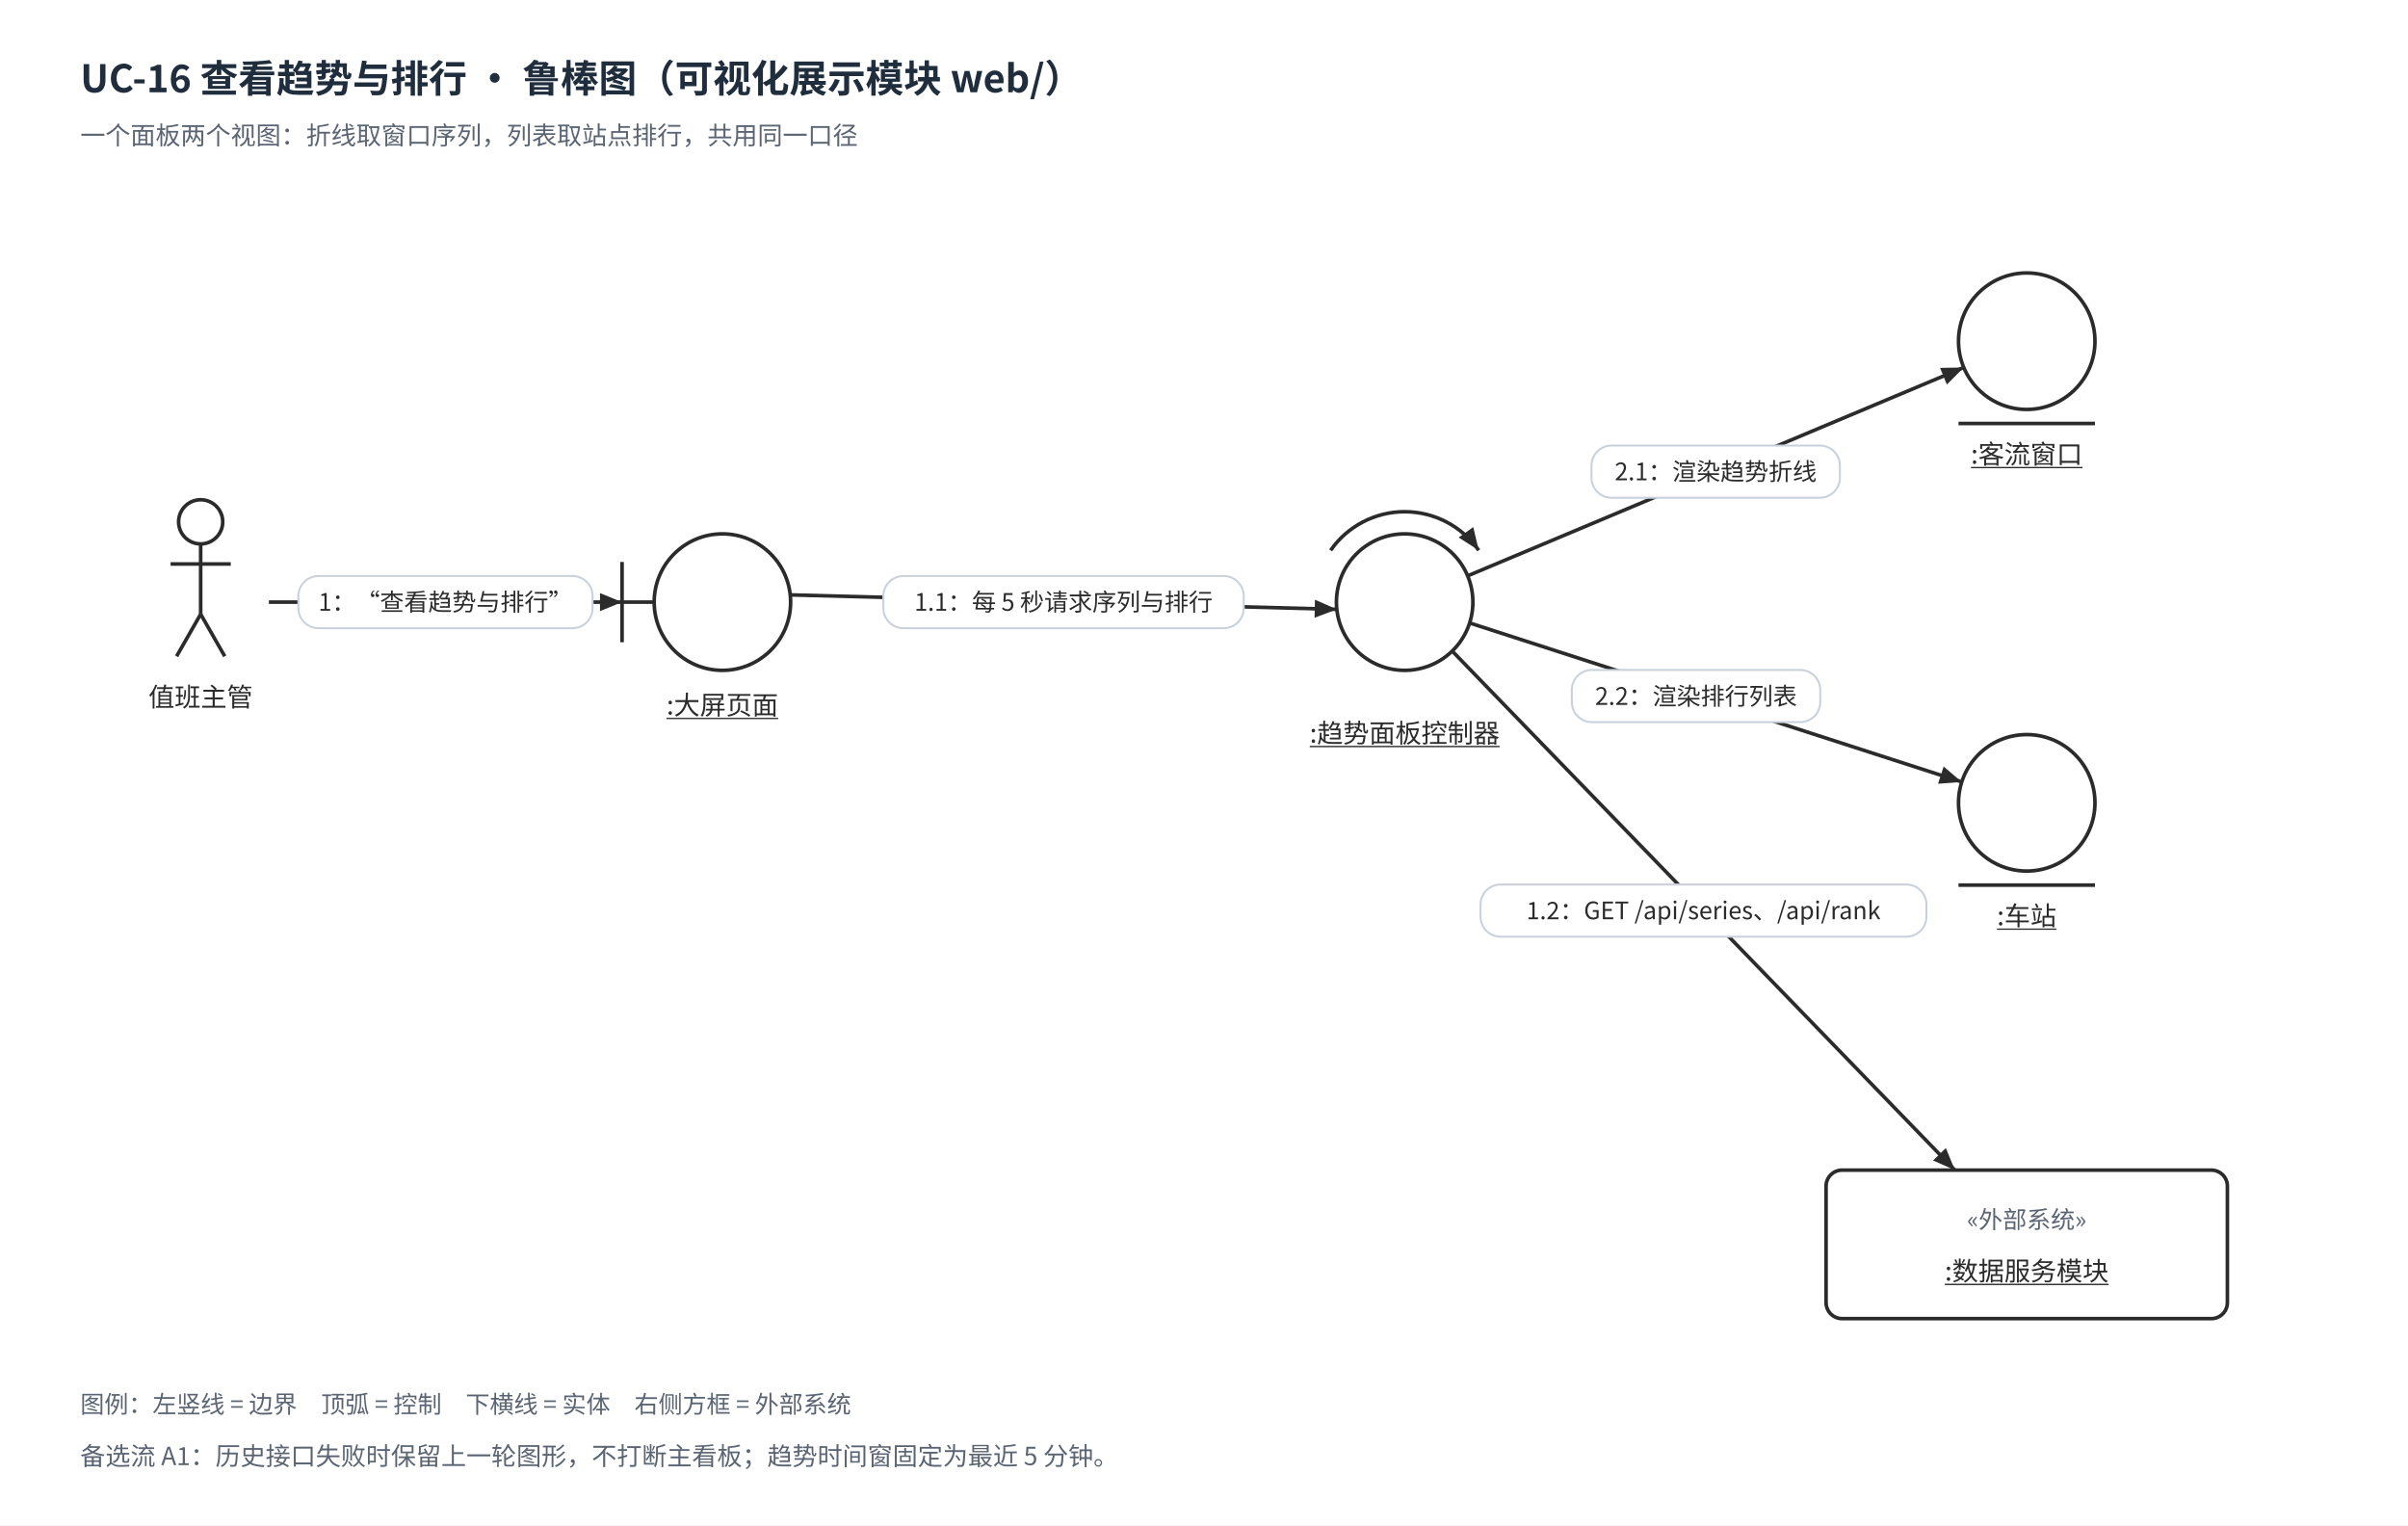
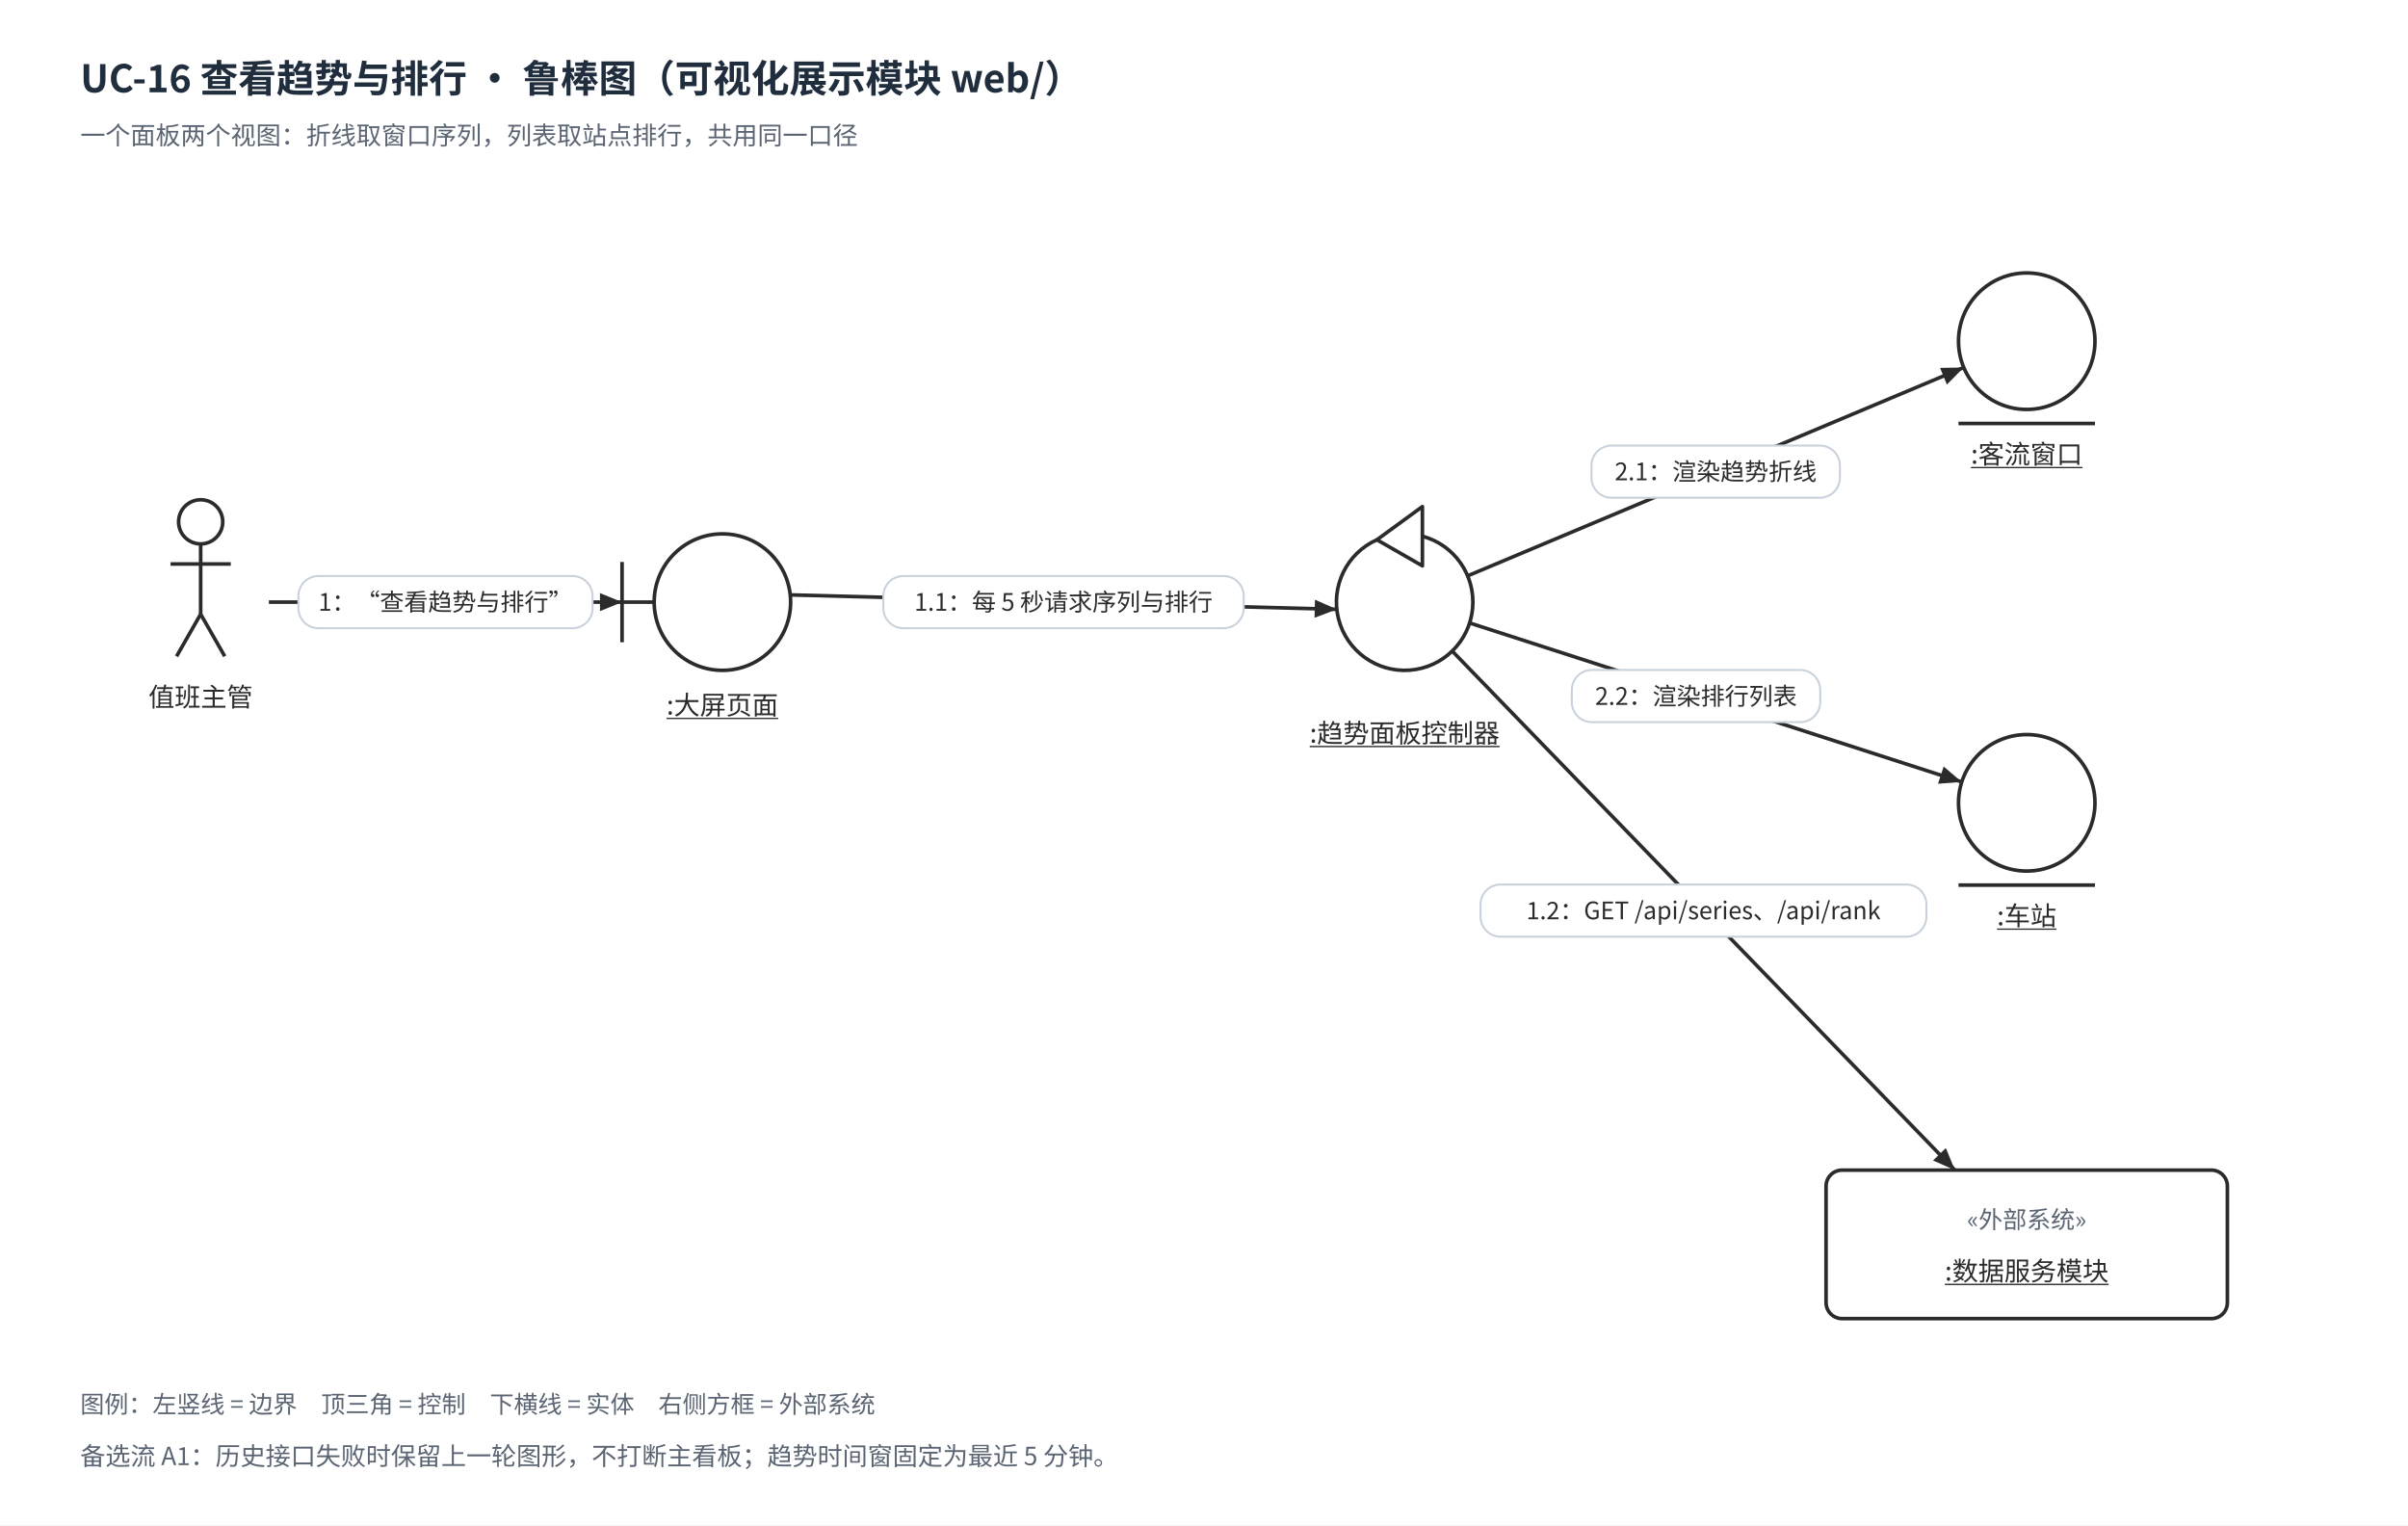
<svg xmlns="http://www.w3.org/2000/svg" width="1200" height="760" viewBox="0 0 1200 760" font-family="Microsoft YaHei, PingFang SC, Noto Sans CJK SC, sans-serif">
  <rect x="0" y="0" width="1200" height="760" fill="#ffffff" />
  <text x="40" y="46" font-size="19" font-weight="700" fill="#1f2d3d">UC-16 查看趋势与排行 · 鲁棒图（可视化展示模块 web/）</text>
  <text x="40" y="72" font-size="12.5" fill="#5a6472">一个面板两个视图：折线取窗口序列，列表取站点排行，共用同一口径</text>
  <circle cx="100" cy="260" r="11" fill="#fff" stroke="#2b2b2b" stroke-width="1.8" />
  <line x1="100" y1="271" x2="100" y2="306" stroke="#2b2b2b" stroke-width="1.8" />
  <line x1="85" y1="281" x2="115" y2="281" stroke="#2b2b2b" stroke-width="1.8" />
  <line x1="100" y1="306" x2="88" y2="327" stroke="#2b2b2b" stroke-width="1.8" />
  <line x1="100" y1="306" x2="112" y2="327" stroke="#2b2b2b" stroke-width="1.8" />
  <text x="100" y="352" text-anchor="middle" font-size="13" fill="#2b2b2b">值班主管</text>
  <circle cx="360" cy="300" r="34" fill="#fff" stroke="#2b2b2b" stroke-width="1.8" />
  <line x1="310" y1="280" x2="310" y2="320" stroke="#2b2b2b" stroke-width="1.8" />
  <line x1="310" y1="300" x2="326" y2="300" stroke="#2b2b2b" stroke-width="1.8" />
  <text x="360" y="356" text-anchor="middle" font-size="13" text-decoration="underline" fill="#2b2b2b">:大屏页面</text>
-   <circle cx="700" cy="300" r="34" fill="#fff" stroke="#2b2b2b" stroke-width="1.8" />
-   <path d="M663.1,274.2 A45,45 0 0 1 736.9,274.2" fill="none" stroke="#2b2b2b" stroke-width="1.8" />
-   <path d="M736.9,274.2 L726.9,267.8 L734.2,262.6 Z" fill="#2b2b2b" />
+   <path d="M686.17,268.94 A34,34 0 1 0 708.84,267.17" fill="#fff" stroke="#2b2b2b" stroke-width="1.8" />
+   <path d="M708.84,252.40 L686.17,268.94 L708.84,281.94 Z" fill="#fff" stroke="#2b2b2b" stroke-width="1.8" stroke-linejoin="round" />
  <text x="700" y="370" text-anchor="middle" font-size="13" text-decoration="underline" fill="#2b2b2b">:趋势面板控制器</text>
  <circle cx="1010" cy="170" r="34" fill="#fff" stroke="#2b2b2b" stroke-width="1.8" />
  <line x1="976" y1="211" x2="1044" y2="211" stroke="#2b2b2b" stroke-width="1.8" />
  <text x="1010" y="231" text-anchor="middle" font-size="13" text-decoration="underline" fill="#2b2b2b">:客流窗口</text>
  <circle cx="1010" cy="400" r="34" fill="#fff" stroke="#2b2b2b" stroke-width="1.8" />
  <line x1="976" y1="441" x2="1044" y2="441" stroke="#2b2b2b" stroke-width="1.8" />
  <text x="1010" y="461" text-anchor="middle" font-size="13" text-decoration="underline" fill="#2b2b2b">:车站</text>
  <rect x="910.0" y="583.0" width="200" height="74" rx="8" fill="#fff" stroke="#2b2b2b" stroke-width="1.8" />
  <text x="1010" y="612" text-anchor="middle" font-size="12" fill="#5a6472">«外部系统»</text>
  <text x="1010" y="638" text-anchor="middle" font-size="13" text-decoration="underline" fill="#2b2b2b">:数据服务模块</text>
  <line x1="134.0" y1="300.0" x2="310.0" y2="300.0" stroke="#2b2b2b" stroke-width="1.8" />
  <path d="M310.0,300.0 L299.0,304.5 L299.0,295.5 Z" fill="#2b2b2b" />
  <line x1="393.8" y1="296.4" x2="666.2" y2="303.6" stroke="#2b2b2b" stroke-width="1.8" />
  <path d="M666.2,303.6 L655.1,307.8 L655.3,298.8 Z" fill="#2b2b2b" />
  <line x1="723.7" y1="324.4" x2="974.2" y2="583.0" stroke="#2b2b2b" stroke-width="1.8" />
  <path d="M974.2,583.0 L963.3,578.2 L969.7,572.0 Z" fill="#2b2b2b" />
  <line x1="731.4" y1="286.9" x2="978.6" y2="183.1" stroke="#2b2b2b" stroke-width="1.8" />
  <path d="M978.6,183.1 L970.2,191.6 L966.8,183.3 Z" fill="#2b2b2b" />
  <line x1="732.4" y1="310.4" x2="977.6" y2="389.6" stroke="#2b2b2b" stroke-width="1.8" />
  <path d="M977.6,389.6 L965.8,390.5 L968.6,381.9 Z" fill="#2b2b2b" />
  <g>
    <rect x="148.7" y="287.0" width="146.6" height="26" rx="10" fill="#fff" stroke="#c9d2dc" stroke-width="1" />
  </g>
  <text x="222.0" y="304.3" text-anchor="middle" font-size="12" fill="#2b2b2b">1：“查看趋势与排行”</text>
  <g>
    <rect x="440.2" y="287.0" width="179.6" height="26" rx="10" fill="#fff" stroke="#c9d2dc" stroke-width="1" />
  </g>
  <text x="530.0" y="304.3" text-anchor="middle" font-size="12" fill="#2b2b2b">1.1：每 5 秒请求序列与排行</text>
  <g>
    <rect x="737.8" y="440.7" width="222.2" height="26" rx="10" fill="#fff" stroke="#c9d2dc" stroke-width="1" />
  </g>
  <text x="848.9" y="458.0" text-anchor="middle" font-size="12" fill="#2b2b2b">1.2：GET /api/series、/api/rank</text>
  <g>
    <rect x="793.1" y="222.0" width="123.8" height="26" rx="10" fill="#fff" stroke="#c9d2dc" stroke-width="1" />
  </g>
  <text x="855.0" y="239.3" text-anchor="middle" font-size="12" fill="#2b2b2b">2.1：渲染趋势折线</text>
  <g>
    <rect x="783.3" y="333.8" width="123.8" height="26" rx="10" fill="#fff" stroke="#c9d2dc" stroke-width="1" />
  </g>
  <text x="845.2" y="351.2" text-anchor="middle" font-size="12" fill="#2b2b2b">2.2：渲染排行列表</text>
-   <text x="40" y="704" font-size="12" fill="#5a6472">图例：左竖线 = 边界　顶弧 = 控制　下横线 = 实体　右侧方框 = 外部系统</text>
+   <text x="40" y="704" font-size="12" fill="#5a6472">图例：左竖线 = 边界　顶三角 = 控制　下横线 = 实体　右侧方框 = 外部系统</text>
  <text x="40" y="730" font-size="12.5" fill="#5a6472">备选流 A1：历史接口失败时保留上一轮图形，不打断主看板；趋势时间窗固定为最近 5 分钟。</text>
</svg>
